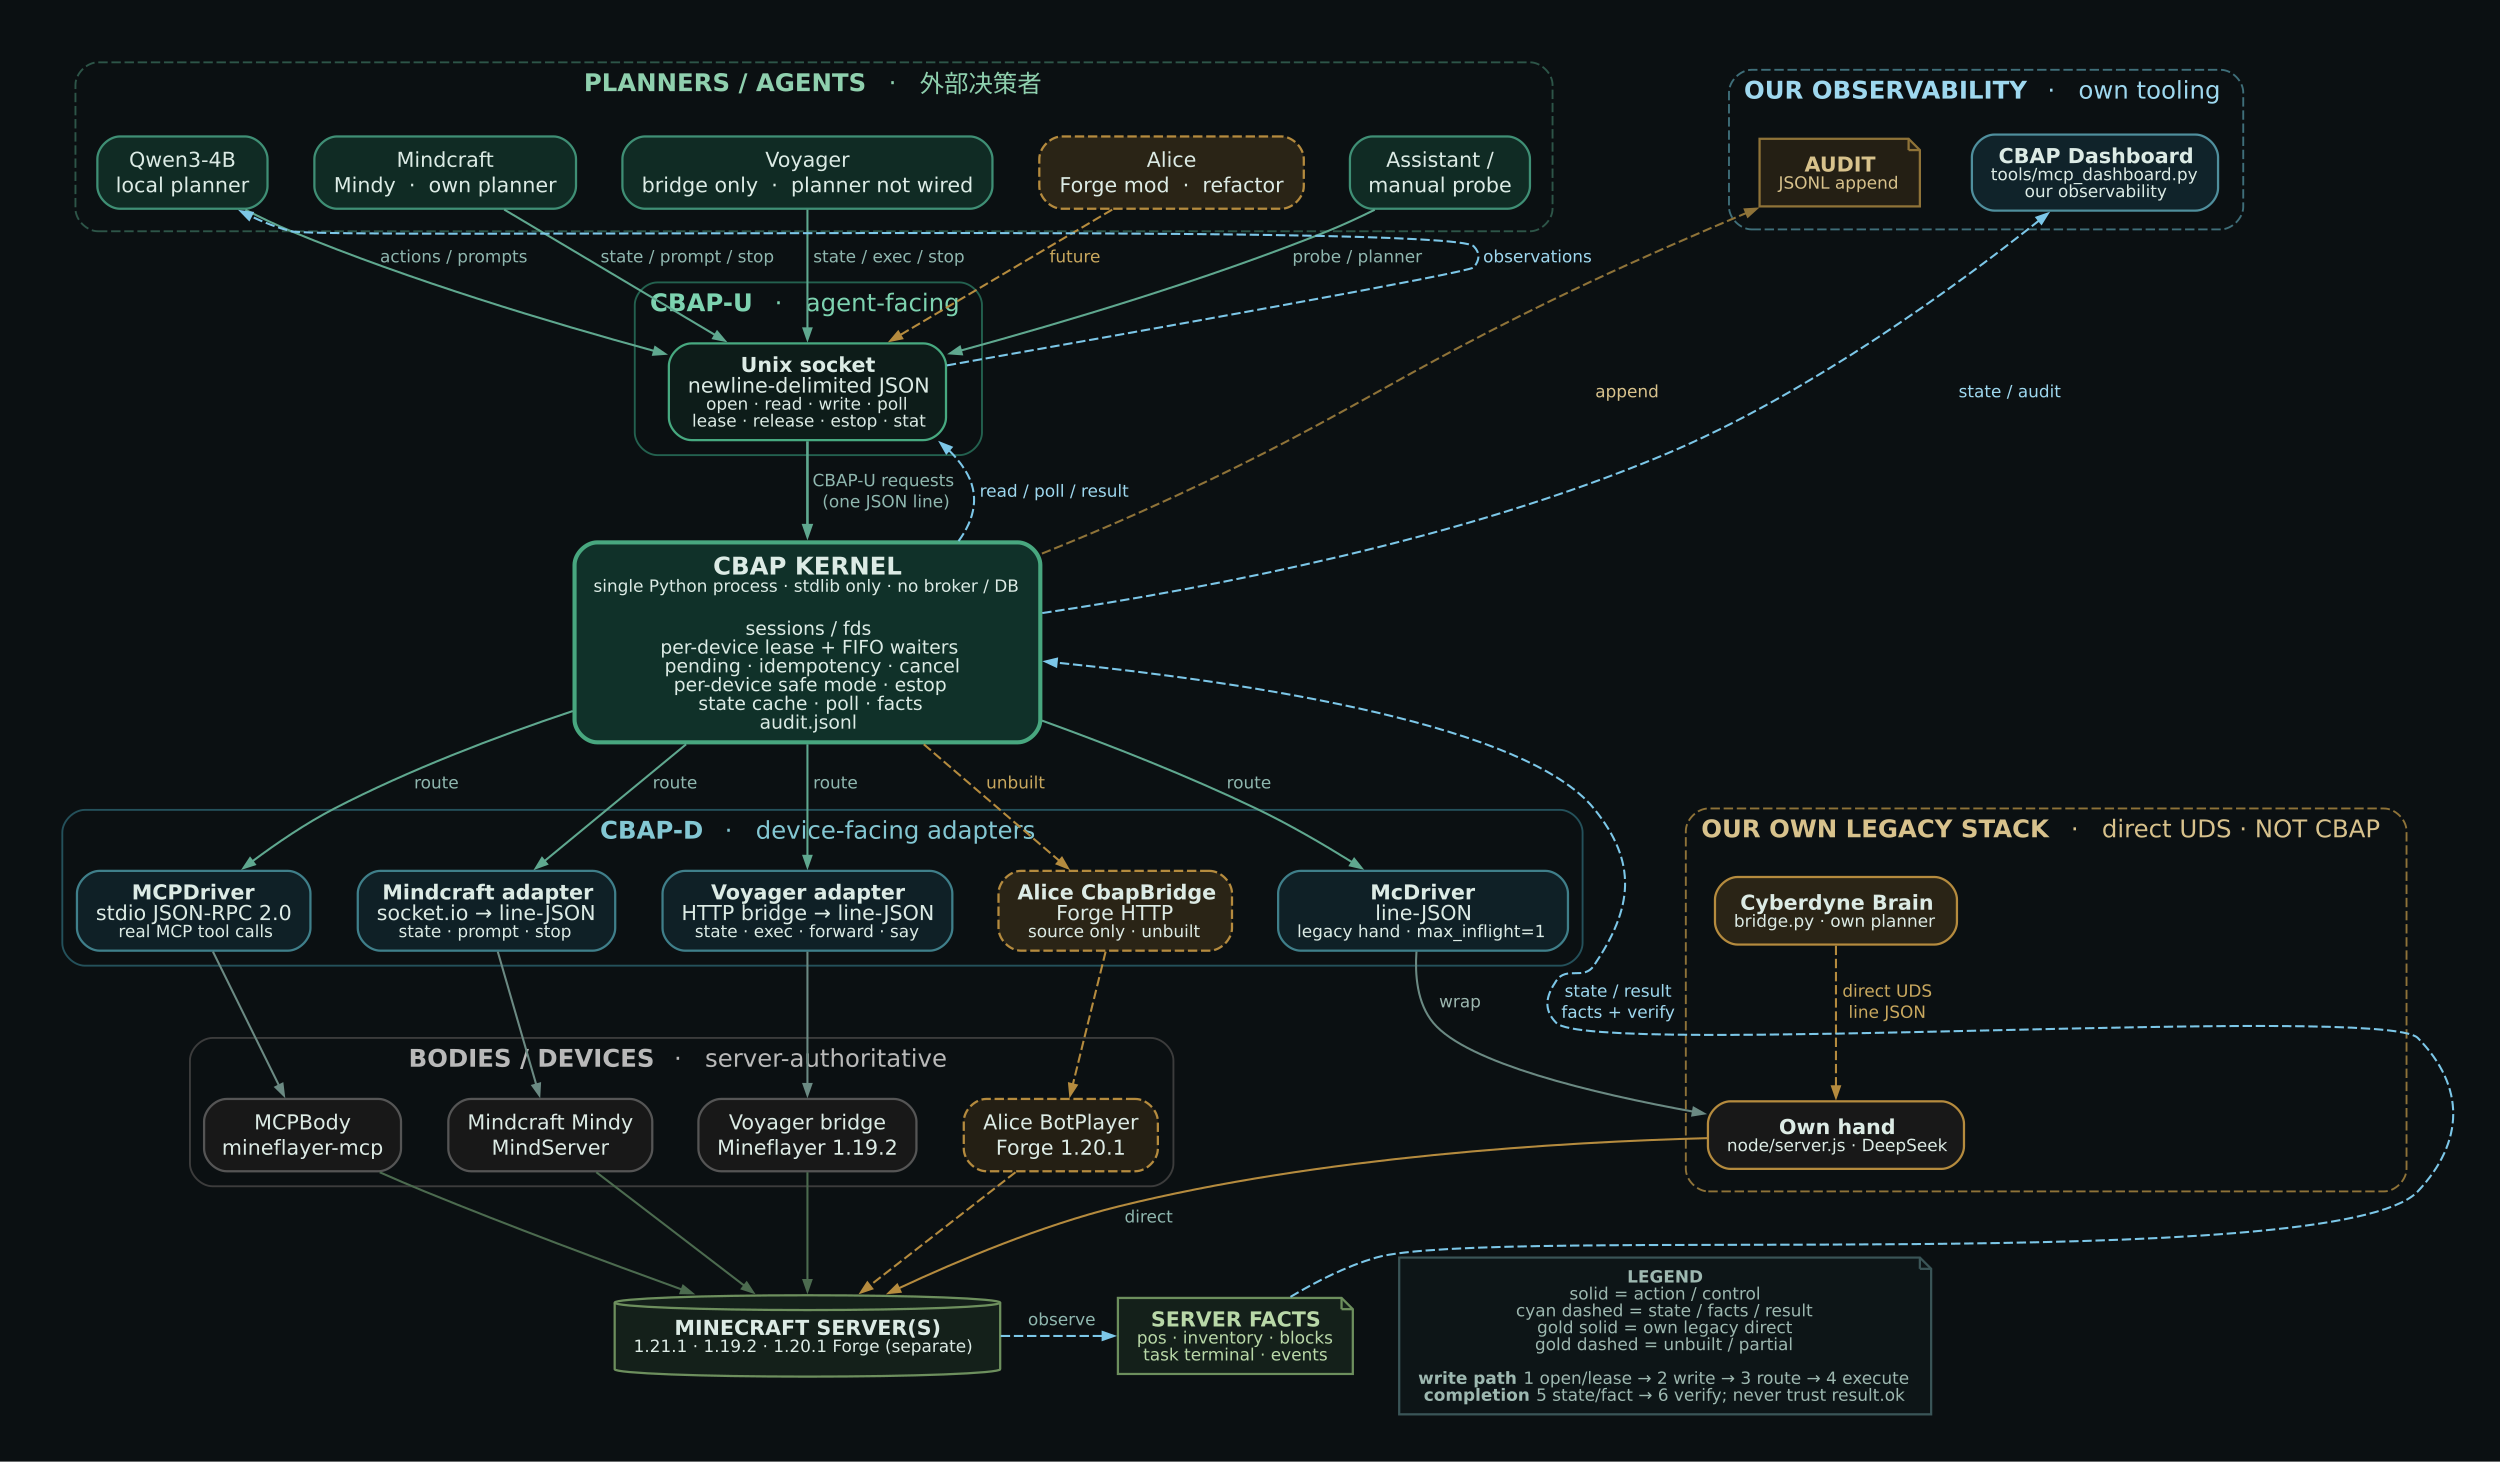
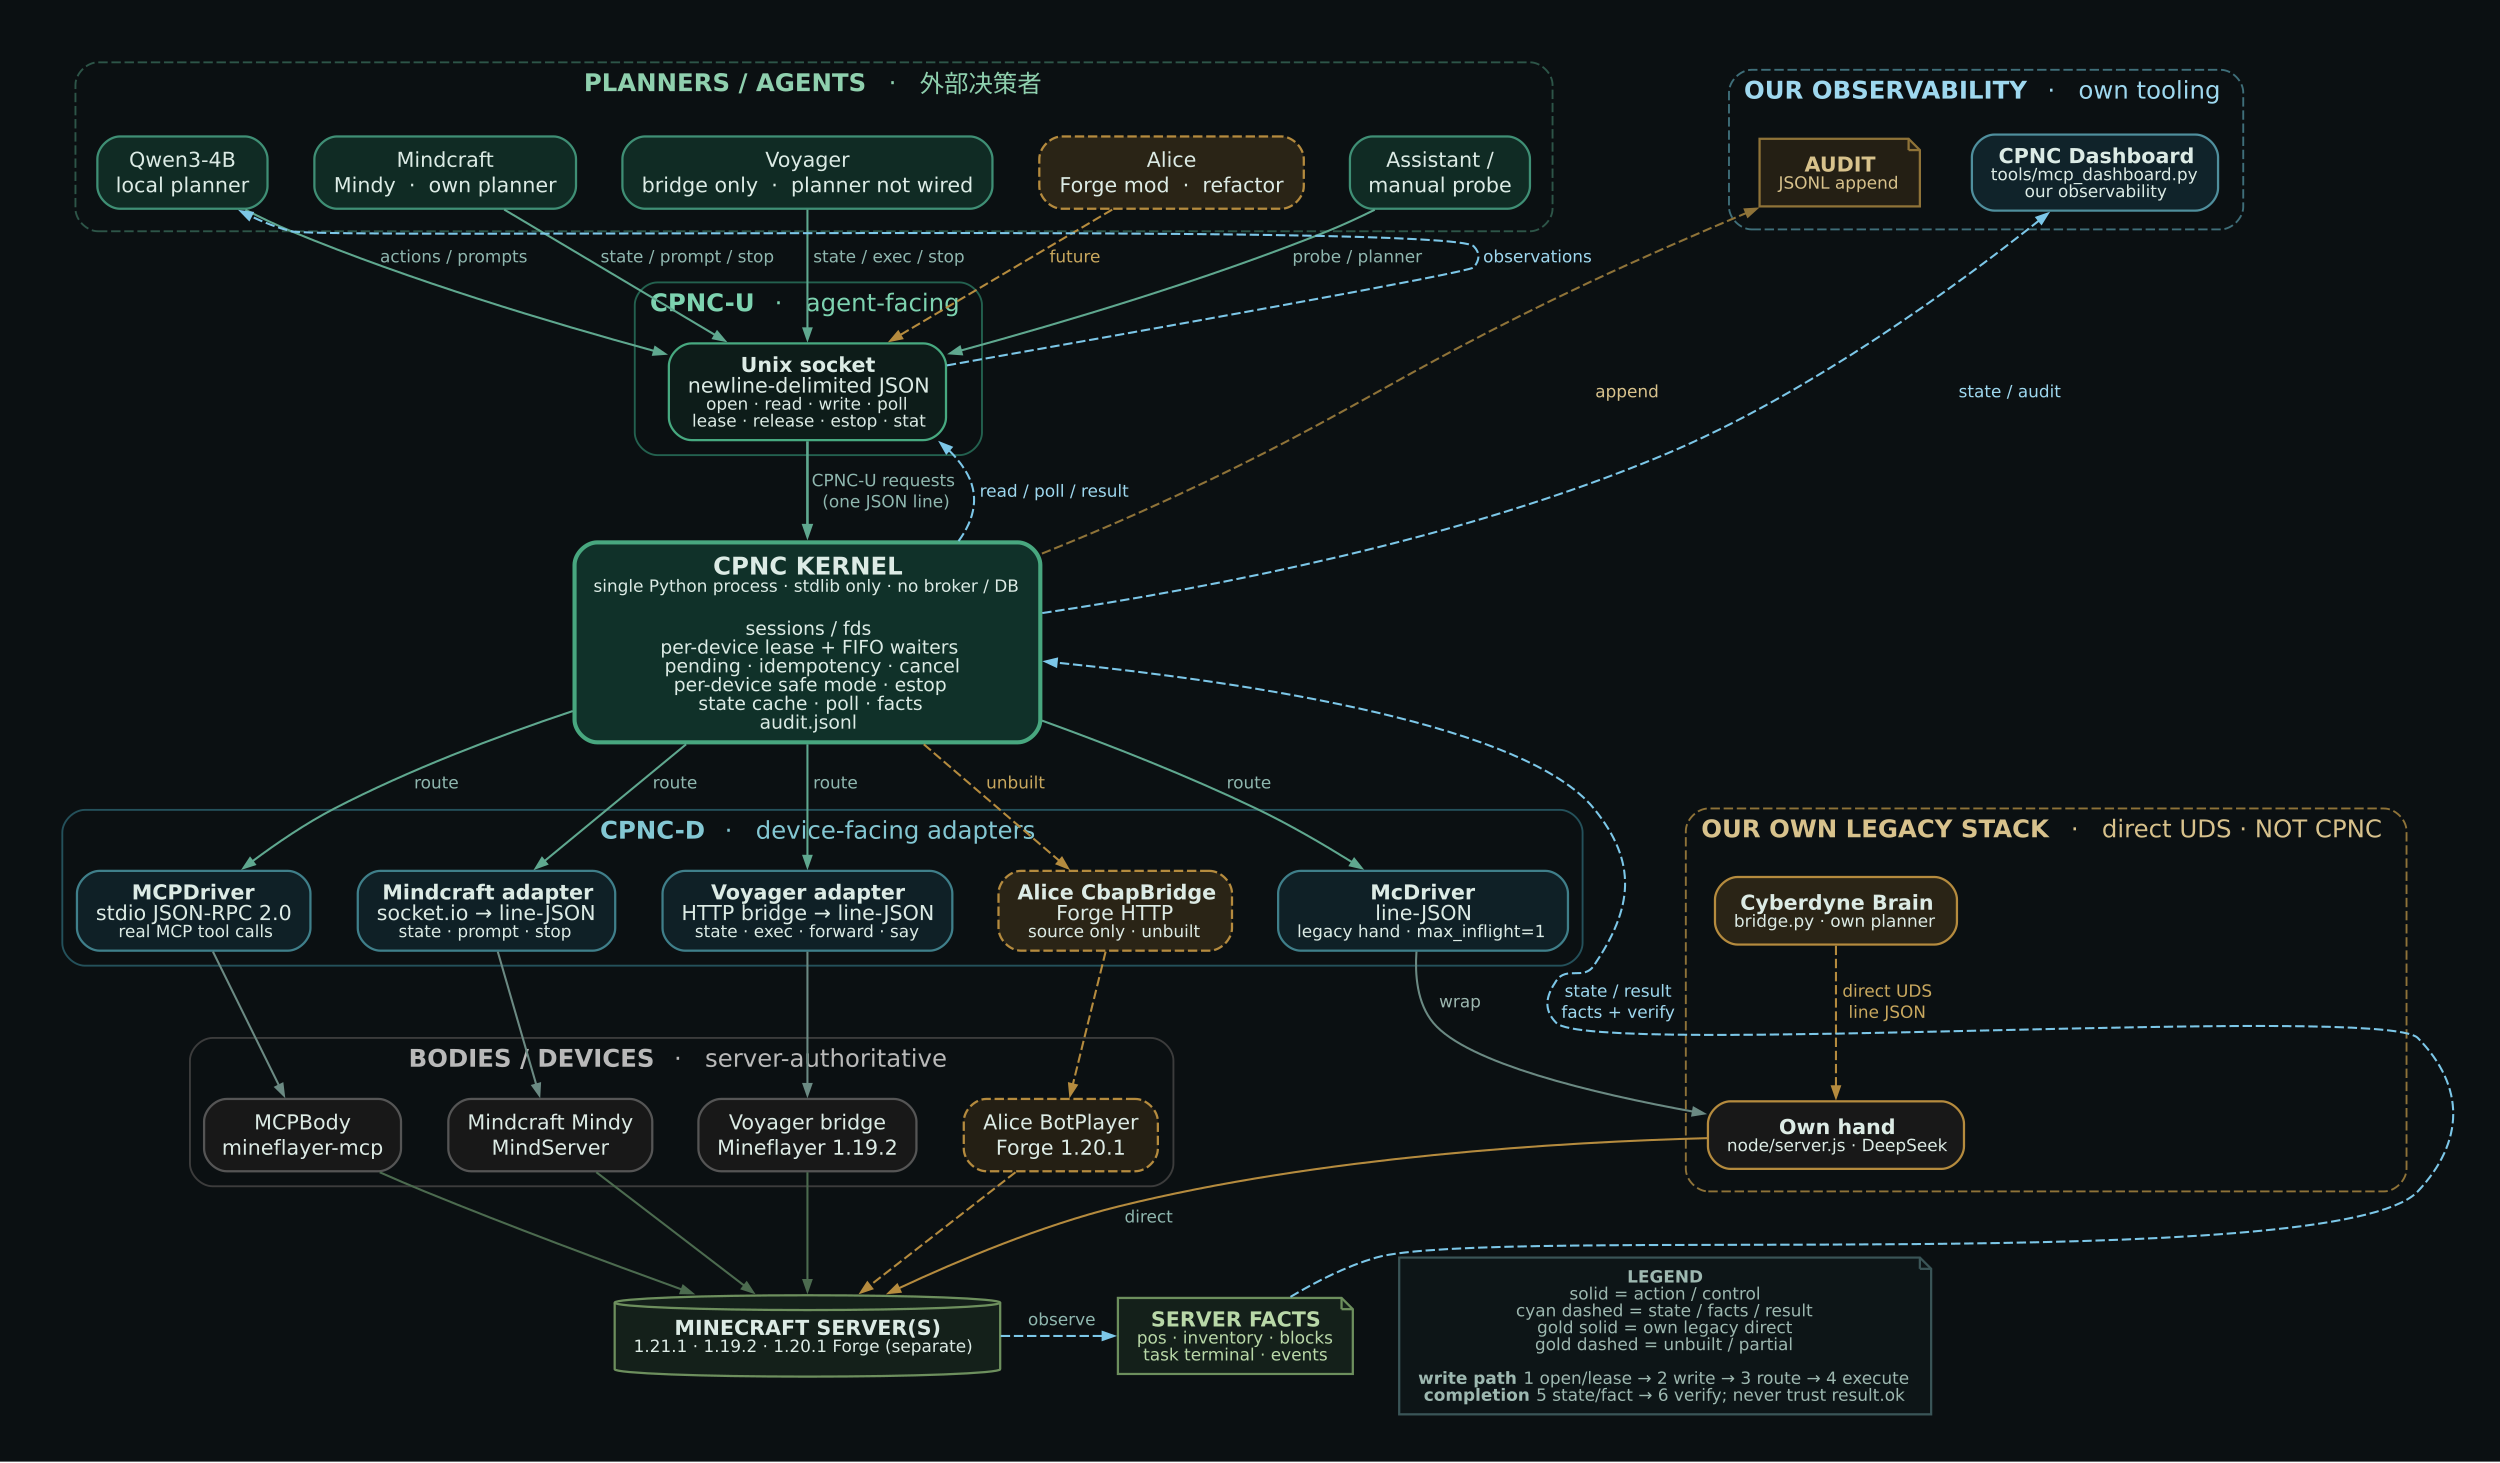
<svg xmlns="http://www.w3.org/2000/svg" width="1332pt" height="779pt" viewBox="0.00 0.00 1332.00 779.00">
  <g id="graph0" class="graph" transform="scale(1 1) rotate(0) translate(25.2 753.55)">
    <polygon fill="#0b1012" stroke="none" points="-25.2,25.2 -25.2,-753.55 1307.11,-753.55 1307.11,25.2 -25.2,25.2" />
    <g id="clust1" class="cluster">
      <path fill="#0b1012" stroke="#2d5548" stroke-dasharray="5,2" d="M27,-630.33C27,-630.33 790,-630.33 790,-630.33 796,-630.33 802,-636.33 802,-642.33 802,-642.33 802,-708.35 802,-708.35 802,-714.35 796,-720.35 790,-720.35 790,-720.35 27,-720.35 27,-720.35 21,-720.35 15,-714.35 15,-708.35 15,-708.35 15,-642.33 15,-642.33 15,-636.33 21,-630.33 27,-630.33" />
      <text xml:space="preserve" text-anchor="start" x="285.88" y="-705" font-family="DejaVu Sans" font-weight="bold" font-size="13.00" fill="#8fd0ae">PLANNERS / AGENTS</text>
      <text xml:space="preserve" text-anchor="start" x="435.88" y="-705" font-family="DejaVu Sans" font-size="13.00" fill="#8fd0ae">   ·   外部决策者</text>
    </g>
    <g id="clust2" class="cluster">
      <path fill="#0b1012" stroke="#8f7338" stroke-dasharray="5,2" d="M885,-118.77C885,-118.77 1245,-118.77 1245,-118.77 1251,-118.77 1257,-124.77 1257,-130.77 1257,-130.77 1257,-310.79 1257,-310.79 1257,-316.79 1251,-322.79 1245,-322.79 1245,-322.79 885,-322.79 885,-322.79 879,-322.79 873,-316.79 873,-310.79 873,-310.79 873,-130.77 873,-130.77 873,-124.77 879,-118.77 885,-118.77" />
      <text xml:space="preserve" text-anchor="start" x="881.25" y="-307.44" font-family="DejaVu Sans" font-weight="bold" font-size="13.00" fill="#d8c28c">OUR OWN LEGACY STACK</text>
-       <text xml:space="preserve" text-anchor="start" x="1065.75" y="-307.44" font-family="DejaVu Sans" font-size="13.00" fill="#d8c28c">   ·   direct UDS · NOT CBAP</text>
+       <text xml:space="preserve" text-anchor="start" x="1065.75" y="-307.44" font-family="DejaVu Sans" font-size="13.00" fill="#d8c28c">   ·   direct UDS · NOT CPNC</text>
    </g>
    <g id="clust3" class="cluster">
      <path fill="#0b1012" stroke="#23614f" d="M325,-511.06C325,-511.06 486,-511.06 486,-511.06 492,-511.06 498,-517.06 498,-523.06 498,-523.06 498,-591.08 498,-591.08 498,-597.08 492,-603.08 486,-603.08 486,-603.08 325,-603.08 325,-603.08 319,-603.08 313,-597.08 313,-591.08 313,-591.08 313,-523.06 313,-523.06 313,-517.06 319,-511.06 325,-511.06" />
-       <text xml:space="preserve" text-anchor="start" x="321.12" y="-587.73" font-family="DejaVu Sans" font-weight="bold" font-size="13.00" fill="#7dd3b0">CBAP-U</text>
+       <text xml:space="preserve" text-anchor="start" x="321.12" y="-587.73" font-family="DejaVu Sans" font-weight="bold" font-size="13.00" fill="#7dd3b0">CPNC-U</text>
      <text xml:space="preserve" text-anchor="start" x="375.12" y="-587.73" font-family="DejaVu Sans" font-size="13.00" fill="#7dd3b0">   ·   agent-facing</text>
    </g>
    <g id="clust4" class="cluster">
      <path fill="#0b1012" stroke="#24515b" d="M20,-239.03C20,-239.03 806,-239.03 806,-239.03 812,-239.03 818,-245.03 818,-251.03 818,-251.03 818,-310.05 818,-310.05 818,-316.05 812,-322.05 806,-322.05 806,-322.05 20,-322.05 20,-322.05 14,-322.05 8,-316.05 8,-310.05 8,-310.05 8,-251.03 8,-251.03 8,-245.03 14,-239.03 20,-239.03" />
-       <text xml:space="preserve" text-anchor="start" x="294.5" y="-306.7" font-family="DejaVu Sans" font-weight="bold" font-size="13.00" fill="#83c7d3">CBAP-D</text>
+       <text xml:space="preserve" text-anchor="start" x="294.5" y="-306.7" font-family="DejaVu Sans" font-weight="bold" font-size="13.00" fill="#83c7d3">CPNC-D</text>
      <text xml:space="preserve" text-anchor="start" x="348.5" y="-306.7" font-family="DejaVu Sans" font-size="13.00" fill="#83c7d3">   ·   device-facing adapters</text>
    </g>
    <g id="clust5" class="cluster">
      <path fill="#0b1012" stroke="#3c3c3c" d="M88,-121.51C88,-121.51 588,-121.51 588,-121.51 594,-121.51 600,-127.51 600,-133.51 600,-133.51 600,-188.53 600,-188.53 600,-194.53 594,-200.53 588,-200.53 588,-200.53 88,-200.53 88,-200.53 82,-200.53 76,-194.53 76,-188.53 76,-188.53 76,-133.51 76,-133.51 76,-127.51 82,-121.51 88,-121.51" />
      <text xml:space="preserve" text-anchor="start" x="192.5" y="-185.18" font-family="DejaVu Sans" font-weight="bold" font-size="13.00" fill="#b9b9b9">BODIES / DEVICES</text>
      <text xml:space="preserve" text-anchor="start" x="321.5" y="-185.18" font-family="DejaVu Sans" font-size="13.00" fill="#b9b9b9">   ·   server-authoritative</text>
    </g>
    <g id="clust6" class="cluster">
      <path fill="#0b1012" stroke="#3f6f7a" stroke-dasharray="5,2" d="M908,-631.33C908,-631.33 1158,-631.33 1158,-631.33 1164,-631.33 1170,-637.33 1170,-643.33 1170,-643.33 1170,-704.35 1170,-704.35 1170,-710.35 1164,-716.35 1158,-716.35 1158,-716.35 908,-716.35 908,-716.35 902,-716.35 896,-710.35 896,-704.35 896,-704.35 896,-643.33 896,-643.33 896,-637.33 902,-631.33 908,-631.33" />
      <text xml:space="preserve" text-anchor="start" x="904" y="-701" font-family="DejaVu Sans" font-weight="bold" font-size="13.00" fill="#9ed8ef">OUR OBSERVABILITY</text>
      <text xml:space="preserve" text-anchor="start" x="1053.25" y="-701" font-family="DejaVu Sans" font-size="13.00" fill="#9ed8ef">   ·   own tooling</text>
    </g>
    <g id="node1" class="node">
      <path fill="#102b24" stroke="#3f8f75" stroke-width="1.2" d="M105.33,-680.85C105.33,-680.85 38.67,-680.85 38.67,-680.85 32.67,-680.85 26.67,-674.85 26.67,-668.85 26.67,-668.85 26.67,-654.33 26.67,-654.33 26.67,-648.33 32.67,-642.33 38.67,-642.33 38.67,-642.33 105.33,-642.33 105.33,-642.33 111.33,-642.33 117.33,-648.33 117.33,-654.33 117.33,-654.33 117.33,-668.85 117.33,-668.85 117.33,-674.85 111.33,-680.85 105.33,-680.85" />
      <text xml:space="preserve" text-anchor="middle" x="72" y="-664.64" font-family="DejaVu Sans" font-size="11.00" fill="#dcebe5">Qwen3-4B</text>
      <text xml:space="preserve" text-anchor="middle" x="72" y="-651.14" font-family="DejaVu Sans" font-size="11.00" fill="#dcebe5">local planner</text>
    </g>
    <g id="node8" class="node">
      <path fill="#0d1c19" stroke="#47a980" stroke-width="1.2" d="M466.83,-570.58C466.83,-570.58 343.17,-570.58 343.17,-570.58 337.17,-570.58 331.17,-564.58 331.17,-558.58 331.17,-558.58 331.17,-531.06 331.17,-531.06 331.17,-525.06 337.17,-519.06 343.17,-519.06 343.17,-519.06 466.83,-519.06 466.83,-519.06 472.83,-519.06 478.83,-525.06 478.83,-531.06 478.83,-531.06 478.83,-558.58 478.83,-558.58 478.83,-564.58 472.83,-570.58 466.83,-570.58" />
      <text xml:space="preserve" text-anchor="start" x="369.38" y="-555.37" font-family="DejaVu Sans" font-weight="bold" font-size="11.00" fill="#dcebe5">Unix socket</text>
      <text xml:space="preserve" text-anchor="start" x="341.25" y="-544.37" font-family="DejaVu Sans" font-size="11.00" fill="#dcebe5">newline-delimited JSON</text>
      <text xml:space="preserve" text-anchor="start" x="351" y="-535.27" font-family="DejaVu Sans" font-size="9.00" fill="#dcebe5">open · read · write · poll</text>
      <text xml:space="preserve" text-anchor="start" x="343.5" y="-526.27" font-family="DejaVu Sans" font-size="9.00" fill="#dcebe5">lease · release · estop · stat</text>
    </g>
    <g id="edge2" class="edge">
      <path fill="none" stroke="#5fa88f" stroke-width="1.1" d="M105.56,-641.8C113.45,-637.74 121.92,-633.67 130,-630.33 193.39,-604.12 267.91,-581.71 323.37,-566.56" />
      <polygon fill="#5fa88f" stroke="#5fa88f" stroke-width="1.1" points="323.88,-568.6 329.12,-565.01 322.78,-564.55 323.88,-568.6" />
      <text xml:space="preserve" text-anchor="middle" x="215.12" y="-613.78" font-family="DejaVu Sans" font-size="9.00" fill="#8fb7af"> actions / prompts</text>
    </g>
    <g id="node2" class="node">
      <path fill="#102b24" stroke="#3f8f75" stroke-width="1.2" d="M269.7,-680.85C269.7,-680.85 154.3,-680.85 154.3,-680.85 148.3,-680.85 142.3,-674.85 142.3,-668.85 142.3,-668.85 142.3,-654.33 142.3,-654.33 142.3,-648.33 148.3,-642.33 154.3,-642.33 154.3,-642.33 269.7,-642.33 269.7,-642.33 275.7,-642.33 281.7,-648.33 281.7,-654.33 281.7,-654.33 281.7,-668.85 281.7,-668.85 281.7,-674.85 275.7,-680.85 269.7,-680.85" />
      <text xml:space="preserve" text-anchor="middle" x="212" y="-664.64" font-family="DejaVu Sans" font-size="11.00" fill="#dcebe5">Mindcraft</text>
      <text xml:space="preserve" text-anchor="middle" x="212" y="-651.14" font-family="DejaVu Sans" font-size="11.00" fill="#dcebe5">Mindy  ·  own planner</text>
    </g>
    <g id="edge3" class="edge">
      <path fill="none" stroke="#5fa88f" stroke-width="1.1" d="M243.44,-641.89C273.91,-623.78 320.57,-596.03 355.93,-575" />
      <polygon fill="#5fa88f" stroke="#5fa88f" stroke-width="1.1" points="356.88,-576.88 360.96,-572.01 354.73,-573.27 356.88,-576.88" />
      <text xml:space="preserve" text-anchor="middle" x="339.59" y="-613.78" font-family="DejaVu Sans" font-size="9.00" fill="#8fb7af"> state / prompt / stop</text>
    </g>
    <g id="node3" class="node">
      <path fill="#102b24" stroke="#3f8f75" stroke-width="1.2" d="M491.58,-680.85C491.58,-680.85 318.42,-680.85 318.42,-680.85 312.42,-680.85 306.42,-674.85 306.42,-668.85 306.42,-668.85 306.42,-654.33 306.42,-654.33 306.42,-648.33 312.42,-642.33 318.42,-642.33 318.42,-642.33 491.58,-642.33 491.58,-642.33 497.58,-642.33 503.58,-648.33 503.58,-654.33 503.58,-654.33 503.58,-668.85 503.58,-668.85 503.58,-674.85 497.58,-680.85 491.58,-680.85" />
      <text xml:space="preserve" text-anchor="middle" x="405" y="-664.64" font-family="DejaVu Sans" font-size="11.00" fill="#dcebe5">Voyager</text>
      <text xml:space="preserve" text-anchor="middle" x="405" y="-651.14" font-family="DejaVu Sans" font-size="11.00" fill="#dcebe5">bridge only  ·  planner not wired</text>
    </g>
    <g id="edge4" class="edge">
      <path fill="none" stroke="#5fa88f" stroke-width="1.1" d="M405,-641.89C405,-624.77 405,-599.05 405,-578.53" />
      <polygon fill="#5fa88f" stroke="#5fa88f" stroke-width="1.1" points="407.1,-578.61 405,-572.61 402.9,-578.61 407.1,-578.61" />
      <text xml:space="preserve" text-anchor="middle" x="447" y="-613.78" font-family="DejaVu Sans" font-size="9.00" fill="#8fb7af"> state / exec / stop</text>
    </g>
    <g id="node4" class="node">
      <path fill="#2a2416" stroke="#b58b3e" stroke-width="1.2" stroke-dasharray="5,2" d="M657.46,-680.85C657.46,-680.85 540.54,-680.85 540.54,-680.85 534.54,-680.85 528.54,-674.85 528.54,-668.85 528.54,-668.85 528.54,-654.33 528.54,-654.33 528.54,-648.33 534.54,-642.33 540.54,-642.33 540.54,-642.33 657.46,-642.33 657.46,-642.33 663.46,-642.33 669.46,-648.33 669.46,-654.33 669.46,-654.33 669.46,-668.85 669.46,-668.85 669.46,-674.85 663.46,-680.85 657.46,-680.85" />
      <text xml:space="preserve" text-anchor="middle" x="599" y="-664.64" font-family="DejaVu Sans" font-size="11.00" fill="#dcebe5">Alice</text>
      <text xml:space="preserve" text-anchor="middle" x="599" y="-651.14" font-family="DejaVu Sans" font-size="11.00" fill="#dcebe5">Forge mod  ·  refactor</text>
    </g>
    <g id="edge6" class="edge">
      <path fill="none" stroke="#b58b3e" stroke-width="1.1" stroke-dasharray="5,2" d="M567.4,-641.89C536.77,-623.78 489.87,-596.03 454.32,-575" />
      <polygon fill="#b58b3e" stroke="#b58b3e" stroke-width="1.1" points="455.49,-573.25 449.26,-572 453.35,-576.87 455.49,-573.25" />
      <text xml:space="preserve" text-anchor="middle" x="546.09" y="-613.78" font-family="DejaVu Sans" font-size="9.00" fill="#c9a85e"> future</text>
    </g>
    <g id="node5" class="node">
      <path fill="#102b24" stroke="#3f8f75" stroke-width="1.2" d="M777.96,-680.85C777.96,-680.85 706.04,-680.85 706.04,-680.85 700.04,-680.85 694.04,-674.85 694.04,-668.85 694.04,-668.85 694.04,-654.33 694.04,-654.33 694.04,-648.33 700.04,-642.33 706.04,-642.33 706.04,-642.33 777.96,-642.33 777.96,-642.33 783.96,-642.33 789.96,-648.33 789.96,-654.33 789.96,-654.33 789.96,-668.85 789.96,-668.85 789.96,-674.85 783.96,-680.85 777.96,-680.85" />
      <text xml:space="preserve" text-anchor="middle" x="742" y="-664.64" font-family="DejaVu Sans" font-size="11.00" fill="#dcebe5">Assistant /</text>
      <text xml:space="preserve" text-anchor="middle" x="742" y="-651.14" font-family="DejaVu Sans" font-size="11.00" fill="#dcebe5">manual probe</text>
    </g>
    <g id="edge5" class="edge">
      <path fill="none" stroke="#5fa88f" stroke-width="1.1" d="M707.25,-641.8C699.09,-637.75 690.34,-633.68 682,-630.33 617.67,-604.52 542.3,-582 486.44,-566.71" />
      <polygon fill="#5fa88f" stroke="#5fa88f" stroke-width="1.1" points="487.32,-564.78 480.98,-565.23 486.22,-568.83 487.32,-564.78" />
      <text xml:space="preserve" text-anchor="middle" x="696.5" y="-613.78" font-family="DejaVu Sans" font-size="9.00" fill="#8fb7af"> probe / planner</text>
    </g>
    <g id="node6" class="node">
      <path fill="#2a2416" stroke="#b58b3e" stroke-width="1.2" d="M1005.46,-286.29C1005.46,-286.29 900.54,-286.29 900.54,-286.29 894.54,-286.29 888.54,-280.29 888.54,-274.29 888.54,-274.29 888.54,-262.29 888.54,-262.29 888.54,-256.29 894.54,-250.29 900.54,-250.29 900.54,-250.29 1005.46,-250.29 1005.46,-250.29 1011.46,-250.29 1017.46,-256.29 1017.46,-262.29 1017.46,-262.29 1017.46,-274.29 1017.46,-274.29 1017.46,-280.29 1011.46,-286.29 1005.46,-286.29" />
      <text xml:space="preserve" text-anchor="start" x="902" y="-268.84" font-family="DejaVu Sans" font-weight="bold" font-size="11.00" fill="#dcebe5">Cyberdyne Brain</text>
      <text xml:space="preserve" text-anchor="start" x="898.62" y="-259.74" font-family="DejaVu Sans" font-size="9.00" fill="#dcebe5">bridge.py · own planner</text>
    </g>
    <g id="node7" class="node">
      <path fill="#181818" stroke="#b58b3e" stroke-width="1.2" d="M1009.21,-166.77C1009.21,-166.77 896.79,-166.77 896.79,-166.77 890.79,-166.77 884.79,-160.77 884.79,-154.77 884.79,-154.77 884.79,-142.77 884.79,-142.77 884.79,-136.77 890.79,-130.77 896.79,-130.77 896.79,-130.77 1009.21,-130.77 1009.21,-130.77 1015.21,-130.77 1021.21,-136.77 1021.21,-142.77 1021.21,-142.77 1021.21,-154.77 1021.21,-154.77 1021.21,-160.77 1015.21,-166.77 1009.21,-166.77" />
      <text xml:space="preserve" text-anchor="start" x="922.62" y="-149.32" font-family="DejaVu Sans" font-weight="bold" font-size="11.00" fill="#dcebe5">Own hand</text>
      <text xml:space="preserve" text-anchor="start" x="894.88" y="-140.22" font-family="DejaVu Sans" font-size="9.00" fill="#dcebe5">node/server.js · DeepSeek</text>
    </g>
    <g id="edge1" class="edge">
      <path fill="none" stroke="#b58b3e" stroke-width="1.1" stroke-dasharray="5,2" d="M953,-249.7C953,-229.76 953,-197.13 953,-174.61" />
      <polygon fill="#b58b3e" stroke="#b58b3e" stroke-width="1.1" points="955.1,-174.77 953,-168.77 950.9,-174.77 955.1,-174.77" />
      <text xml:space="preserve" text-anchor="middle" x="978.88" y="-222.48" font-family="DejaVu Sans" font-size="9.00" fill="#c9a85e"> direct UDS</text>
      <text xml:space="preserve" text-anchor="middle" x="978.88" y="-211.23" font-family="DejaVu Sans" font-size="9.00" fill="#c9a85e"> line JSON</text>
    </g>
    <g id="node19" class="node">
      <path fill="#14201a" stroke="#6d8f5d" stroke-width="1.2" d="M507.7,-59.49C507.7,-61.66 461.67,-63.43 405,-63.43 348.33,-63.43 302.3,-61.66 302.3,-59.49 302.3,-59.49 302.3,-24.03 302.3,-24.03 302.3,-21.86 348.33,-20.09 405,-20.09 461.67,-20.09 507.7,-21.86 507.7,-24.03 507.7,-24.03 507.7,-59.49 507.7,-59.49" />
      <path fill="none" stroke="#6d8f5d" stroke-width="1.2" d="M507.7,-59.49C507.7,-57.32 461.67,-55.55 405,-55.55 348.33,-55.55 302.3,-57.32 302.3,-59.49" />
      <text xml:space="preserve" text-anchor="start" x="334.12" y="-42.31" font-family="DejaVu Sans" font-weight="bold" font-size="11.00" fill="#dcebe5">MINECRAFT SERVER(S)</text>
      <text xml:space="preserve" text-anchor="start" x="312.38" y="-33.21" font-family="DejaVu Sans" font-size="9.00" fill="#dcebe5">1.21.1 · 1.19.2 · 1.20.1 Forge (separate)</text>
    </g>
    <g id="edge18" class="edge">
      <path fill="none" stroke="#b58b3e" stroke-width="1.1" d="M884.32,-147.14C807.01,-145.05 678.18,-137.39 570.75,-110.77 529.88,-100.64 485.89,-82.21 453.5,-67.08" />
      <polygon fill="#b58b3e" stroke="#b58b3e" stroke-width="1.1" points="454.6,-65.28 448.28,-64.62 452.81,-69.08 454.6,-65.28" />
      <text xml:space="preserve" text-anchor="middle" x="585.38" y="-102.22" font-family="DejaVu Sans" font-size="9.00" fill="#8fb7af"> direct</text>
    </g>
    <g id="edge26" class="edge">
      <path fill="none" stroke="#7cc7e8" stroke-width="1.1" stroke-dasharray="5,2" d="M479.26,-558.87C582.67,-577.12 757.74,-608.37 760,-611.08 763.2,-614.92 763.51,-618.77 760,-622.33 747.7,-634.78 146.97,-626.05 130,-630.33 122.73,-632.16 115.36,-635.06 108.41,-638.35" />
      <polygon fill="#7cc7e8" stroke="#7cc7e8" stroke-width="1.1" points="107.54,-636.44 103.12,-641.01 109.42,-640.19 107.54,-636.44" />
      <text xml:space="preserve" text-anchor="middle" x="792.52" y="-613.78" font-family="DejaVu Sans" font-size="9.00" fill="#9ed8ef"> observations</text>
    </g>
    <g id="node9" class="node">
      <path fill="#103129" stroke="#48a77f" stroke-width="2.2" d="M517.08,-464.56C517.08,-464.56 292.92,-464.56 292.92,-464.56 286.92,-464.56 280.92,-458.56 280.92,-452.56 280.92,-452.56 280.92,-370.04 280.92,-370.04 280.92,-364.04 286.92,-358.04 292.92,-358.04 292.92,-358.04 517.08,-358.04 517.08,-358.04 523.08,-358.04 529.08,-364.04 529.08,-370.04 529.08,-370.04 529.08,-452.56 529.08,-452.56 529.08,-458.56 523.08,-464.56 517.08,-464.56" />
-       <text xml:space="preserve" text-anchor="start" x="354.75" y="-447.45" font-family="DejaVu Sans" font-weight="bold" font-size="13.00" fill="#dcebe5">CBAP KERNEL</text>
+       <text xml:space="preserve" text-anchor="start" x="354.75" y="-447.45" font-family="DejaVu Sans" font-weight="bold" font-size="13.00" fill="#dcebe5">CPNC KERNEL</text>
      <text xml:space="preserve" text-anchor="start" x="291" y="-438.25" font-family="DejaVu Sans" font-size="9.00" fill="#dcebe5">single Python process · stdlib only · no broker / DB</text>
      <text xml:space="preserve" text-anchor="start" x="372" y="-415.3" font-family="DejaVu Sans" font-size="10.00" fill="#dcebe5">sessions / fds</text>
      <text xml:space="preserve" text-anchor="start" x="326.62" y="-405.3" font-family="DejaVu Sans" font-size="10.00" fill="#dcebe5">per-device lease + FIFO waiters</text>
      <text xml:space="preserve" text-anchor="start" x="328.88" y="-395.3" font-family="DejaVu Sans" font-size="10.00" fill="#dcebe5">pending · idempotency · cancel</text>
      <text xml:space="preserve" text-anchor="start" x="333.75" y="-385.3" font-family="DejaVu Sans" font-size="10.00" fill="#dcebe5">per-device safe mode · estop</text>
      <text xml:space="preserve" text-anchor="start" x="346.88" y="-375.3" font-family="DejaVu Sans" font-size="10.00" fill="#dcebe5">state cache · poll · facts</text>
      <text xml:space="preserve" text-anchor="start" x="379.5" y="-365.3" font-family="DejaVu Sans" font-size="10.00" fill="#dcebe5">audit.jsonl</text>
    </g>
    <g id="edge7" class="edge">
      <path fill="none" stroke="#5fa88f" stroke-width="1.4" d="M405,-518.46C405,-505.57 405,-489.29 405,-473.38" />
      <polygon fill="#5fa88f" stroke="#5fa88f" stroke-width="1.4" points="407.1,-473.74 405,-467.74 402.9,-473.74 407.1,-473.74" />
-       <text xml:space="preserve" text-anchor="middle" x="444" y="-494.51" font-family="DejaVu Sans" font-size="9.00" fill="#8fb7af"> CBAP-U requests</text>
+       <text xml:space="preserve" text-anchor="middle" x="444" y="-494.51" font-family="DejaVu Sans" font-size="9.00" fill="#8fb7af"> CPNC-U requests</text>
      <text xml:space="preserve" text-anchor="middle" x="444" y="-483.26" font-family="DejaVu Sans" font-size="9.00" fill="#8fb7af">  (one JSON line)</text>
    </g>
    <g id="edge25" class="edge">
      <path fill="none" stroke="#7cc7e8" stroke-width="1.1" stroke-dasharray="5,2" d="M485.52,-465.26C494.15,-477.05 497.2,-489.96 489,-503.06 486.52,-507.03 483.52,-510.62 480.17,-513.87" />
      <polygon fill="#7cc7e8" stroke="#7cc7e8" stroke-width="1.1" points="479.02,-512.08 475.88,-517.6 481.78,-515.25 479.02,-512.08" />
      <text xml:space="preserve" text-anchor="middle" x="535.04" y="-488.88" font-family="DejaVu Sans" font-size="9.00" fill="#9ed8ef"> read / poll / result</text>
    </g>
    <g id="node10" class="node">
      <path fill="#0f2026" stroke="#3f7f8a" stroke-width="1.2" d="M798.21,-289.55C798.21,-289.55 667.79,-289.55 667.79,-289.55 661.79,-289.55 655.79,-283.55 655.79,-277.55 655.79,-277.55 655.79,-259.03 655.79,-259.03 655.79,-253.03 661.79,-247.03 667.79,-247.03 667.79,-247.03 798.21,-247.03 798.21,-247.03 804.21,-247.03 810.21,-253.03 810.21,-259.03 810.21,-259.03 810.21,-277.55 810.21,-277.55 810.21,-283.55 804.21,-289.55 798.21,-289.55" />
      <text xml:space="preserve" text-anchor="start" x="704.88" y="-274.34" font-family="DejaVu Sans" font-weight="bold" font-size="11.00" fill="#dcebe5">McDriver</text>
      <text xml:space="preserve" text-anchor="start" x="707.5" y="-263.34" font-family="DejaVu Sans" font-size="11.00" fill="#dcebe5">line-JSON</text>
      <text xml:space="preserve" text-anchor="start" x="665.88" y="-254.24" font-family="DejaVu Sans" font-size="9.00" fill="#dcebe5">legacy hand · max_inflight=1</text>
    </g>
    <g id="edge8" class="edge">
      <path fill="none" stroke="#5fa88f" stroke-width="1.1" d="M529.97,-369.61C567.26,-356.12 607.82,-340.09 644,-322.79 661.36,-314.49 679.72,-303.81 695.22,-294.17" />
      <polygon fill="#5fa88f" stroke="#5fa88f" stroke-width="1.1" points="696.31,-295.97 700.27,-291 694.07,-292.42 696.31,-295.97" />
      <text xml:space="preserve" text-anchor="middle" x="638.79" y="-333.49" font-family="DejaVu Sans" font-size="9.00" fill="#8fb7af"> route</text>
    </g>
    <g id="node11" class="node">
      <path fill="#0f2026" stroke="#3f7f8a" stroke-width="1.2" d="M128.2,-289.55C128.2,-289.55 27.8,-289.55 27.8,-289.55 21.8,-289.55 15.8,-283.55 15.8,-277.55 15.8,-277.55 15.8,-259.03 15.8,-259.03 15.8,-253.03 21.8,-247.03 27.8,-247.03 27.8,-247.03 128.2,-247.03 128.2,-247.03 134.2,-247.03 140.2,-253.03 140.2,-259.03 140.2,-259.03 140.2,-277.55 140.2,-277.55 140.2,-283.55 134.2,-289.55 128.2,-289.55" />
      <text xml:space="preserve" text-anchor="start" x="45" y="-274.34" font-family="DejaVu Sans" font-weight="bold" font-size="11.00" fill="#dcebe5">MCPDriver</text>
      <text xml:space="preserve" text-anchor="start" x="25.88" y="-263.34" font-family="DejaVu Sans" font-size="11.00" fill="#dcebe5">stdio JSON-RPC 2.0</text>
      <text xml:space="preserve" text-anchor="start" x="37.88" y="-254.24" font-family="DejaVu Sans" font-size="9.00" fill="#dcebe5">real MCP tool calls</text>
    </g>
    <g id="edge9" class="edge">
      <path fill="none" stroke="#5fa88f" stroke-width="1.1" d="M279.99,-374.72C238.52,-360.88 192.81,-343.36 153,-322.79 137.72,-314.89 122.04,-304.19 109,-294.44" />
      <polygon fill="#5fa88f" stroke="#5fa88f" stroke-width="1.1" points="110.58,-293 104.53,-291.04 108.04,-296.34 110.58,-293" />
      <text xml:space="preserve" text-anchor="middle" x="205.88" y="-333.49" font-family="DejaVu Sans" font-size="9.00" fill="#8fb7af"> route</text>
    </g>
    <g id="node12" class="node">
      <path fill="#0f2026" stroke="#3f7f8a" stroke-width="1.2" d="M290.58,-289.55C290.58,-289.55 177.42,-289.55 177.42,-289.55 171.42,-289.55 165.42,-283.55 165.42,-277.55 165.42,-277.55 165.42,-259.03 165.42,-259.03 165.42,-253.03 171.42,-247.03 177.42,-247.03 177.42,-247.03 290.58,-247.03 290.58,-247.03 296.58,-247.03 302.58,-253.03 302.58,-259.03 302.58,-259.03 302.58,-277.55 302.58,-277.55 302.58,-283.55 296.58,-289.55 290.58,-289.55" />
      <text xml:space="preserve" text-anchor="start" x="178.5" y="-274.34" font-family="DejaVu Sans" font-weight="bold" font-size="11.00" fill="#dcebe5">Mindcraft adapter</text>
      <text xml:space="preserve" text-anchor="start" x="175.5" y="-263.34" font-family="DejaVu Sans" font-size="11.00" fill="#dcebe5">socket.io → line-JSON</text>
      <text xml:space="preserve" text-anchor="start" x="187.12" y="-254.24" font-family="DejaVu Sans" font-size="9.00" fill="#dcebe5">state · prompt · stop</text>
    </g>
    <g id="edge10" class="edge">
      <path fill="none" stroke="#5fa88f" stroke-width="1.1" d="M340.35,-356.99C314.42,-335.6 285.76,-311.97 264.73,-294.63" />
      <polygon fill="#5fa88f" stroke="#5fa88f" stroke-width="1.1" points="266.26,-293.17 260.29,-290.97 263.59,-296.41 266.26,-293.17" />
      <text xml:space="preserve" text-anchor="middle" x="333" y="-333.49" font-family="DejaVu Sans" font-size="9.00" fill="#8fb7af"> route</text>
    </g>
    <g id="node13" class="node">
      <path fill="#0f2026" stroke="#3f7f8a" stroke-width="1.2" d="M470.2,-289.55C470.2,-289.55 339.8,-289.55 339.8,-289.55 333.8,-289.55 327.8,-283.55 327.8,-277.55 327.8,-277.55 327.8,-259.03 327.8,-259.03 327.8,-253.03 333.8,-247.03 339.8,-247.03 339.8,-247.03 470.2,-247.03 470.2,-247.03 476.2,-247.03 482.2,-253.03 482.2,-259.03 482.2,-259.03 482.2,-277.55 482.2,-277.55 482.2,-283.55 476.2,-289.55 470.2,-289.55" />
      <text xml:space="preserve" text-anchor="start" x="353.62" y="-274.34" font-family="DejaVu Sans" font-weight="bold" font-size="11.00" fill="#dcebe5">Voyager adapter</text>
      <text xml:space="preserve" text-anchor="start" x="337.88" y="-263.34" font-family="DejaVu Sans" font-size="11.00" fill="#dcebe5">HTTP bridge → line-JSON</text>
      <text xml:space="preserve" text-anchor="start" x="345" y="-254.24" font-family="DejaVu Sans" font-size="9.00" fill="#dcebe5">state · exec · forward · say</text>
    </g>
    <g id="edge11" class="edge">
      <path fill="none" stroke="#5fa88f" stroke-width="1.1" d="M405,-356.99C405,-336.7 405,-314.39 405,-297.34" />
      <polygon fill="#5fa88f" stroke="#5fa88f" stroke-width="1.1" points="407.1,-297.58 405,-291.58 402.9,-297.58 407.1,-297.58" />
      <text xml:space="preserve" text-anchor="middle" x="418.5" y="-333.49" font-family="DejaVu Sans" font-size="9.00" fill="#8fb7af"> route</text>
    </g>
    <g id="node14" class="node">
      <path fill="#2a2416" stroke="#b58b3e" stroke-width="1.2" stroke-dasharray="5,2" d="M619.21,-289.55C619.21,-289.55 518.8,-289.55 518.8,-289.55 512.8,-289.55 506.8,-283.55 506.8,-277.55 506.8,-277.55 506.8,-259.03 506.8,-259.03 506.8,-253.03 512.8,-247.03 518.8,-247.03 518.8,-247.03 619.21,-247.03 619.21,-247.03 625.21,-247.03 631.21,-253.03 631.21,-259.03 631.21,-259.03 631.21,-277.55 631.21,-277.55 631.21,-283.55 625.21,-289.55 619.21,-289.55" />
      <text xml:space="preserve" text-anchor="start" x="516.88" y="-274.34" font-family="DejaVu Sans" font-weight="bold" font-size="11.00" fill="#dcebe5">Alice CbapBridge</text>
      <text xml:space="preserve" text-anchor="start" x="537.5" y="-263.34" font-family="DejaVu Sans" font-size="11.00" fill="#dcebe5">Forge HTTP</text>
      <text xml:space="preserve" text-anchor="start" x="522.5" y="-254.24" font-family="DejaVu Sans" font-size="9.00" fill="#dcebe5">source only · unbuilt</text>
    </g>
    <g id="edge12" class="edge">
      <path fill="none" stroke="#b58b3e" stroke-width="1.1" stroke-dasharray="5,2" d="M467,-356.99C491.77,-335.69 519.13,-312.17 539.27,-294.85" />
      <polygon fill="#b58b3e" stroke="#b58b3e" stroke-width="1.1" points="540.57,-296.5 543.75,-291 537.83,-293.32 540.57,-296.5" />
      <text xml:space="preserve" text-anchor="middle" x="514.44" y="-333.49" font-family="DejaVu Sans" font-size="9.00" fill="#c9a85e"> unbuilt</text>
    </g>
    <g id="node21" class="node">
      <polygon fill="#241f14" stroke="#8f7338" stroke-width="1.2" points="991.71,-679.59 912.29,-679.59 912.29,-643.59 997.71,-643.59 997.71,-673.59 991.71,-679.59" />
      <polyline fill="none" stroke="#8f7338" stroke-width="1.2" points="991.71,-679.59 991.71,-673.59" />
      <polyline fill="none" stroke="#8f7338" stroke-width="1.2" points="997.71,-673.59 991.71,-673.59" />
      <text xml:space="preserve" text-anchor="start" x="936.25" y="-662.14" font-family="DejaVu Sans" font-weight="bold" font-size="11.00" fill="#d8c28c">AUDIT</text>
      <text xml:space="preserve" text-anchor="start" x="922.38" y="-653.04" font-family="DejaVu Sans" font-size="9.00" fill="#d8c28c">JSONL append</text>
    </g>
    <g id="edge27" class="edge">
      <path fill="none" stroke="#8f7338" stroke-width="1.1" stroke-dasharray="5,2" d="M529.94,-458.6C547.54,-465.66 565.31,-473.1 582,-480.56 691.15,-529.36 713.31,-552.17 821.5,-603.08 848.95,-616 880.05,-629.46 905.33,-640.11" />
      <polygon fill="#8f7338" stroke="#8f7338" stroke-width="1.1" points="904.41,-642.01 910.76,-642.39 906.04,-638.13 904.41,-642.01" />
      <text xml:space="preserve" text-anchor="middle" x="840.25" y="-541.89" font-family="DejaVu Sans" font-size="9.00" fill="#d8c28c"> append</text>
    </g>
    <g id="node22" class="node">
      <path fill="#10232a" stroke="#4f8f9d" stroke-width="1.2" d="M1144.58,-681.85C1144.58,-681.85 1037.42,-681.85 1037.42,-681.85 1031.42,-681.85 1025.42,-675.85 1025.42,-669.85 1025.42,-669.85 1025.42,-653.33 1025.42,-653.33 1025.42,-647.33 1031.42,-641.33 1037.42,-641.33 1037.42,-641.33 1144.58,-641.33 1144.58,-641.33 1150.58,-641.33 1156.58,-647.33 1156.58,-653.33 1156.58,-653.33 1156.58,-669.85 1156.58,-669.85 1156.58,-675.85 1150.58,-681.85 1144.58,-681.85" />
-       <text xml:space="preserve" text-anchor="start" x="1039.62" y="-666.64" font-family="DejaVu Sans" font-weight="bold" font-size="11.00" fill="#dcebe5">CBAP Dashboard</text>
+       <text xml:space="preserve" text-anchor="start" x="1039.62" y="-666.64" font-family="DejaVu Sans" font-weight="bold" font-size="11.00" fill="#dcebe5">CPNC Dashboard</text>
      <text xml:space="preserve" text-anchor="start" x="1035.5" y="-657.54" font-family="DejaVu Sans" font-size="9.00" fill="#dcebe5">tools/mcp_dashboard.py</text>
      <text xml:space="preserve" text-anchor="start" x="1053.5" y="-648.54" font-family="DejaVu Sans" font-size="9.00" fill="#dcebe5">our observability</text>
    </g>
    <g id="edge28" class="edge">
      <path fill="none" stroke="#7cc7e8" stroke-width="1.1" stroke-dasharray="5,2" d="M530.12,-426.92C623.87,-440.82 753.89,-466.42 861,-511.06 938.94,-543.54 1019.23,-602.74 1061.24,-636.08" />
      <polygon fill="#7cc7e8" stroke="#7cc7e8" stroke-width="1.1" points="1059.86,-637.67 1065.85,-639.77 1062.48,-634.38 1059.86,-637.67" />
      <text xml:space="preserve" text-anchor="middle" x="1044.16" y="-541.89" font-family="DejaVu Sans" font-size="9.00" fill="#9ed8ef"> state / audit</text>
    </g>
    <g id="edge13" class="edge">
      <path fill="none" stroke="#6b8a83" stroke-width="1.1" d="M729.5,-246.58C728.61,-234.19 729.8,-218.89 738.5,-208.53 756.5,-187.09 822.91,-171.09 877.13,-161.24" />
      <polygon fill="#6b8a83" stroke="#6b8a83" stroke-width="1.1" points="877.18,-163.37 882.72,-160.24 876.44,-159.23 877.18,-163.37" />
      <text xml:space="preserve" text-anchor="middle" x="751.25" y="-216.85" font-family="DejaVu Sans" font-size="9.00" fill="#9db8b0"> wrap</text>
    </g>
    <g id="node15" class="node">
      <path fill="#181818" stroke="#555555" stroke-width="1.2" d="M176.46,-168.03C176.46,-168.03 95.54,-168.03 95.54,-168.03 89.54,-168.03 83.54,-162.03 83.54,-156.03 83.54,-156.03 83.54,-141.51 83.54,-141.51 83.54,-135.51 89.54,-129.51 95.54,-129.51 95.54,-129.51 176.46,-129.51 176.46,-129.51 182.46,-129.51 188.46,-135.51 188.46,-141.51 188.46,-141.51 188.46,-156.03 188.46,-156.03 188.46,-162.03 182.46,-168.03 176.46,-168.03" />
      <text xml:space="preserve" text-anchor="middle" x="136" y="-151.82" font-family="DejaVu Sans" font-size="11.00" fill="#dcebe5">MCPBody</text>
      <text xml:space="preserve" text-anchor="middle" x="136" y="-138.32" font-family="DejaVu Sans" font-size="11.00" fill="#dcebe5">mineflayer-mcp</text>
    </g>
    <g id="edge14" class="edge">
      <path fill="none" stroke="#6b8a83" stroke-width="1.1" d="M88.24,-246.55C98.1,-226.57 113.03,-196.32 123.57,-174.96" />
      <polygon fill="#6b8a83" stroke="#6b8a83" stroke-width="1.1" points="125.31,-176.17 126.08,-169.86 121.55,-174.31 125.31,-176.17" />
    </g>
    <g id="node16" class="node">
      <path fill="#181818" stroke="#555555" stroke-width="1.2" d="M310.33,-168.03C310.33,-168.03 225.67,-168.03 225.67,-168.03 219.67,-168.03 213.67,-162.03 213.67,-156.03 213.67,-156.03 213.67,-141.51 213.67,-141.51 213.67,-135.51 219.67,-129.51 225.67,-129.51 225.67,-129.51 310.33,-129.51 310.33,-129.51 316.33,-129.51 322.33,-135.51 322.33,-141.51 322.33,-141.51 322.33,-156.03 322.33,-156.03 322.33,-162.03 316.33,-168.03 310.33,-168.03" />
      <text xml:space="preserve" text-anchor="middle" x="268" y="-151.82" font-family="DejaVu Sans" font-size="11.00" fill="#dcebe5">Mindcraft Mindy</text>
      <text xml:space="preserve" text-anchor="middle" x="268" y="-138.32" font-family="DejaVu Sans" font-size="11.00" fill="#dcebe5">MindServer</text>
    </g>
    <g id="edge15" class="edge">
      <path fill="none" stroke="#6b8a83" stroke-width="1.1" d="M240,-246.55C245.73,-226.75 254.38,-196.84 260.55,-175.52" />
      <polygon fill="#6b8a83" stroke="#6b8a83" stroke-width="1.1" points="262.51,-176.31 262.16,-169.97 258.47,-175.15 262.51,-176.31" />
    </g>
    <g id="node17" class="node">
      <path fill="#181818" stroke="#555555" stroke-width="1.2" d="M451.08,-168.03C451.08,-168.03 358.92,-168.03 358.92,-168.03 352.92,-168.03 346.92,-162.03 346.92,-156.03 346.92,-156.03 346.92,-141.51 346.92,-141.51 346.92,-135.51 352.92,-129.51 358.92,-129.51 358.92,-129.51 451.08,-129.51 451.08,-129.51 457.08,-129.51 463.08,-135.51 463.08,-141.51 463.08,-141.51 463.08,-156.03 463.08,-156.03 463.08,-162.03 457.08,-168.03 451.08,-168.03" />
      <text xml:space="preserve" text-anchor="middle" x="405" y="-151.82" font-family="DejaVu Sans" font-size="11.00" fill="#dcebe5">Voyager bridge</text>
      <text xml:space="preserve" text-anchor="middle" x="405" y="-138.32" font-family="DejaVu Sans" font-size="11.00" fill="#dcebe5">Mineflayer 1.19.2</text>
    </g>
    <g id="edge16" class="edge">
      <path fill="none" stroke="#6b8a83" stroke-width="1.1" d="M405,-246.55C405,-226.83 405,-197.1 405,-175.8" />
      <polygon fill="#6b8a83" stroke="#6b8a83" stroke-width="1.1" points="407.1,-176.03 405,-170.03 402.9,-176.03 407.1,-176.03" />
    </g>
    <g id="node18" class="node">
      <path fill="#241f14" stroke="#b58b3e" stroke-width="1.2" stroke-dasharray="5,2" d="M579.71,-168.03C579.71,-168.03 500.3,-168.03 500.3,-168.03 494.3,-168.03 488.3,-162.03 488.3,-156.03 488.3,-156.03 488.3,-141.51 488.3,-141.51 488.3,-135.51 494.3,-129.51 500.3,-129.51 500.3,-129.51 579.71,-129.51 579.71,-129.51 585.71,-129.51 591.71,-135.51 591.71,-141.51 591.71,-141.51 591.71,-156.03 591.71,-156.03 591.71,-162.03 585.71,-168.03 579.71,-168.03" />
      <text xml:space="preserve" text-anchor="middle" x="540" y="-151.82" font-family="DejaVu Sans" font-size="11.00" fill="#dcebe5">Alice BotPlayer</text>
      <text xml:space="preserve" text-anchor="middle" x="540" y="-138.32" font-family="DejaVu Sans" font-size="11.00" fill="#dcebe5">Forge 1.20.1</text>
    </g>
    <g id="edge17" class="edge">
      <path fill="none" stroke="#b58b3e" stroke-width="1.1" stroke-dasharray="5,2" d="M563.88,-246.55C559.02,-226.83 551.68,-197.1 546.42,-175.8" />
      <polygon fill="#b58b3e" stroke="#b58b3e" stroke-width="1.1" points="548.46,-175.31 544.99,-169.98 544.39,-176.31 548.46,-175.31" />
    </g>
    <g id="edge19" class="edge">
      <path fill="none" stroke="#4c6b4f" stroke-width="1.1" d="M177.09,-128.97C184.99,-125.49 193.22,-121.95 201,-118.77 246.47,-100.18 298.36,-80.87 338.42,-66.37" />
      <polygon fill="#4c6b4f" stroke="#4c6b4f" stroke-width="1.1" points="338.76,-68.48 343.69,-64.46 337.33,-64.53 338.76,-68.48" />
    </g>
    <g id="edge20" class="edge">
      <path fill="none" stroke="#4c6b4f" stroke-width="1.1" d="M292.49,-129C314.49,-112.14 346.98,-87.23 371.4,-68.51" />
      <polygon fill="#4c6b4f" stroke="#4c6b4f" stroke-width="1.1" points="372.62,-70.23 376.1,-64.91 370.06,-66.89 372.62,-70.23" />
    </g>
    <g id="edge21" class="edge">
      <path fill="none" stroke="#4c6b4f" stroke-width="1.1" d="M405,-129C405,-112.99 405,-89.74 405,-71.42" />
      <polygon fill="#4c6b4f" stroke="#4c6b4f" stroke-width="1.1" points="407.1,-71.56 405,-65.56 402.9,-71.56 407.1,-71.56" />
    </g>
    <g id="edge22" class="edge">
      <path fill="none" stroke="#b58b3e" stroke-width="1.1" stroke-dasharray="5,2" d="M515.86,-129C494.19,-112.14 462.17,-87.23 438.11,-68.51" />
      <polygon fill="#b58b3e" stroke="#b58b3e" stroke-width="1.1" points="439.51,-66.95 433.49,-64.92 436.94,-70.26 439.51,-66.95" />
    </g>
    <g id="node20" class="node">
      <polygon fill="#14201a" stroke="#6d8f5d" stroke-width="1.2" points="689.58,-62.02 570.42,-62.02 570.42,-21.5 695.58,-21.5 695.58,-56.02 689.58,-62.02" />
      <polyline fill="none" stroke="#6d8f5d" stroke-width="1.2" points="689.58,-62.02 689.58,-56.02" />
      <polyline fill="none" stroke="#6d8f5d" stroke-width="1.2" points="695.58,-56.02 689.58,-56.02" />
      <text xml:space="preserve" text-anchor="start" x="588" y="-46.81" font-family="DejaVu Sans" font-weight="bold" font-size="11.00" fill="#b9d8a8">SERVER FACTS</text>
      <text xml:space="preserve" text-anchor="start" x="580.5" y="-37.71" font-family="DejaVu Sans" font-size="9.00" fill="#b9d8a8">pos · inventory · blocks</text>
      <text xml:space="preserve" text-anchor="start" x="583.88" y="-28.71" font-family="DejaVu Sans" font-size="9.00" fill="#b9d8a8">task terminal · events</text>
    </g>
    <g id="edge23" class="edge">
      <path fill="none" stroke="#7cc7e8" stroke-width="1.1" stroke-dasharray="5,2" d="M507.99,-41.76C526.48,-41.76 545.35,-41.76 562.64,-41.76" />
      <polygon fill="#7cc7e8" stroke="#7cc7e8" stroke-width="1.1" points="562.29,-43.86 568.29,-41.76 562.29,-39.66 562.29,-43.86" />
      <text xml:space="preserve" text-anchor="middle" x="539.06" y="-47.46" font-family="DejaVu Sans" font-size="9.00" fill="#8fb7af"> observe</text>
    </g>
    <g id="edge24" class="edge">
      <path fill="none" stroke="#7cc7e8" stroke-width="1.1" stroke-dasharray="5,2" d="M662.36,-62.58C675.7,-70.55 692.05,-78.92 708,-83.52 767.37,-100.63 1220.71,-73.71 1263,-118.77 1287.87,-145.27 1288.47,-174.61 1263,-200.53 1245.12,-218.72 821.88,-190.34 804,-208.53 796.99,-215.66 798.39,-222.75 804,-231.03 809.37,-238.96 818.63,-231.1 824,-239.03 844.87,-269.86 847.48,-293.9 824,-322.79 788.26,-366.76 646.42,-389.4 537.57,-400.52" />
      <polygon fill="#7cc7e8" stroke="#7cc7e8" stroke-width="1.1" points="537.54,-398.41 531.78,-401.1 537.96,-402.59 537.54,-398.41" />
      <text xml:space="preserve" text-anchor="middle" x="835.5" y="-222.48" font-family="DejaVu Sans" font-size="9.00" fill="#9ed8ef"> state / result</text>
      <text xml:space="preserve" text-anchor="middle" x="835.5" y="-211.23" font-family="DejaVu Sans" font-size="9.00" fill="#9ed8ef"> facts + verify</text>
    </g>
    <g id="node23" class="node">
      <polygon fill="#0d1517" stroke="#3a5557" stroke-width="1.2" points="997.71,-83.52 720.29,-83.52 720.29,0 1003.71,0 1003.71,-77.52 997.71,-83.52" />
      <polyline fill="none" stroke="#3a5557" stroke-width="1.2" points="997.71,-83.52 997.71,-77.52" />
      <polyline fill="none" stroke="#3a5557" stroke-width="1.2" points="1003.71,-77.52 997.71,-77.52" />
      <text xml:space="preserve" text-anchor="start" x="841.75" y="-70.21" font-family="DejaVu Sans" font-weight="bold" font-size="9.00" fill="#9db8b0">LEGEND</text>
      <text xml:space="preserve" text-anchor="start" x="811" y="-61.21" font-family="DejaVu Sans" font-size="9.00" fill="#9db8b0">solid = action / control</text>
      <text xml:space="preserve" text-anchor="start" x="782.5" y="-52.21" font-family="DejaVu Sans" font-size="9.00" fill="#9db8b0">cyan dashed = state / facts / result</text>
      <text xml:space="preserve" text-anchor="start" x="793.75" y="-43.21" font-family="DejaVu Sans" font-size="9.00" fill="#9db8b0">gold solid = own legacy direct</text>
      <text xml:space="preserve" text-anchor="start" x="792.62" y="-34.21" font-family="DejaVu Sans" font-size="9.00" fill="#9db8b0">gold dashed = unbuilt / partial</text>
      <text xml:space="preserve" text-anchor="start" x="730.38" y="-16.21" font-family="DejaVu Sans" font-weight="bold" font-size="9.00" fill="#9db8b0">write path</text>
      <text xml:space="preserve" text-anchor="start" x="783.62" y="-16.21" font-family="DejaVu Sans" font-size="9.00" fill="#9db8b0"> 1 open/lease → 2 write → 3 route → 4 execute</text>
      <text xml:space="preserve" text-anchor="start" x="733.38" y="-7.21" font-family="DejaVu Sans" font-weight="bold" font-size="9.00" fill="#9db8b0">completion</text>
      <text xml:space="preserve" text-anchor="start" x="790.38" y="-7.21" font-family="DejaVu Sans" font-size="9.00" fill="#9db8b0"> 5 state/fact → 6 verify; never trust result.ok</text>
    </g>
  </g>
</svg>
